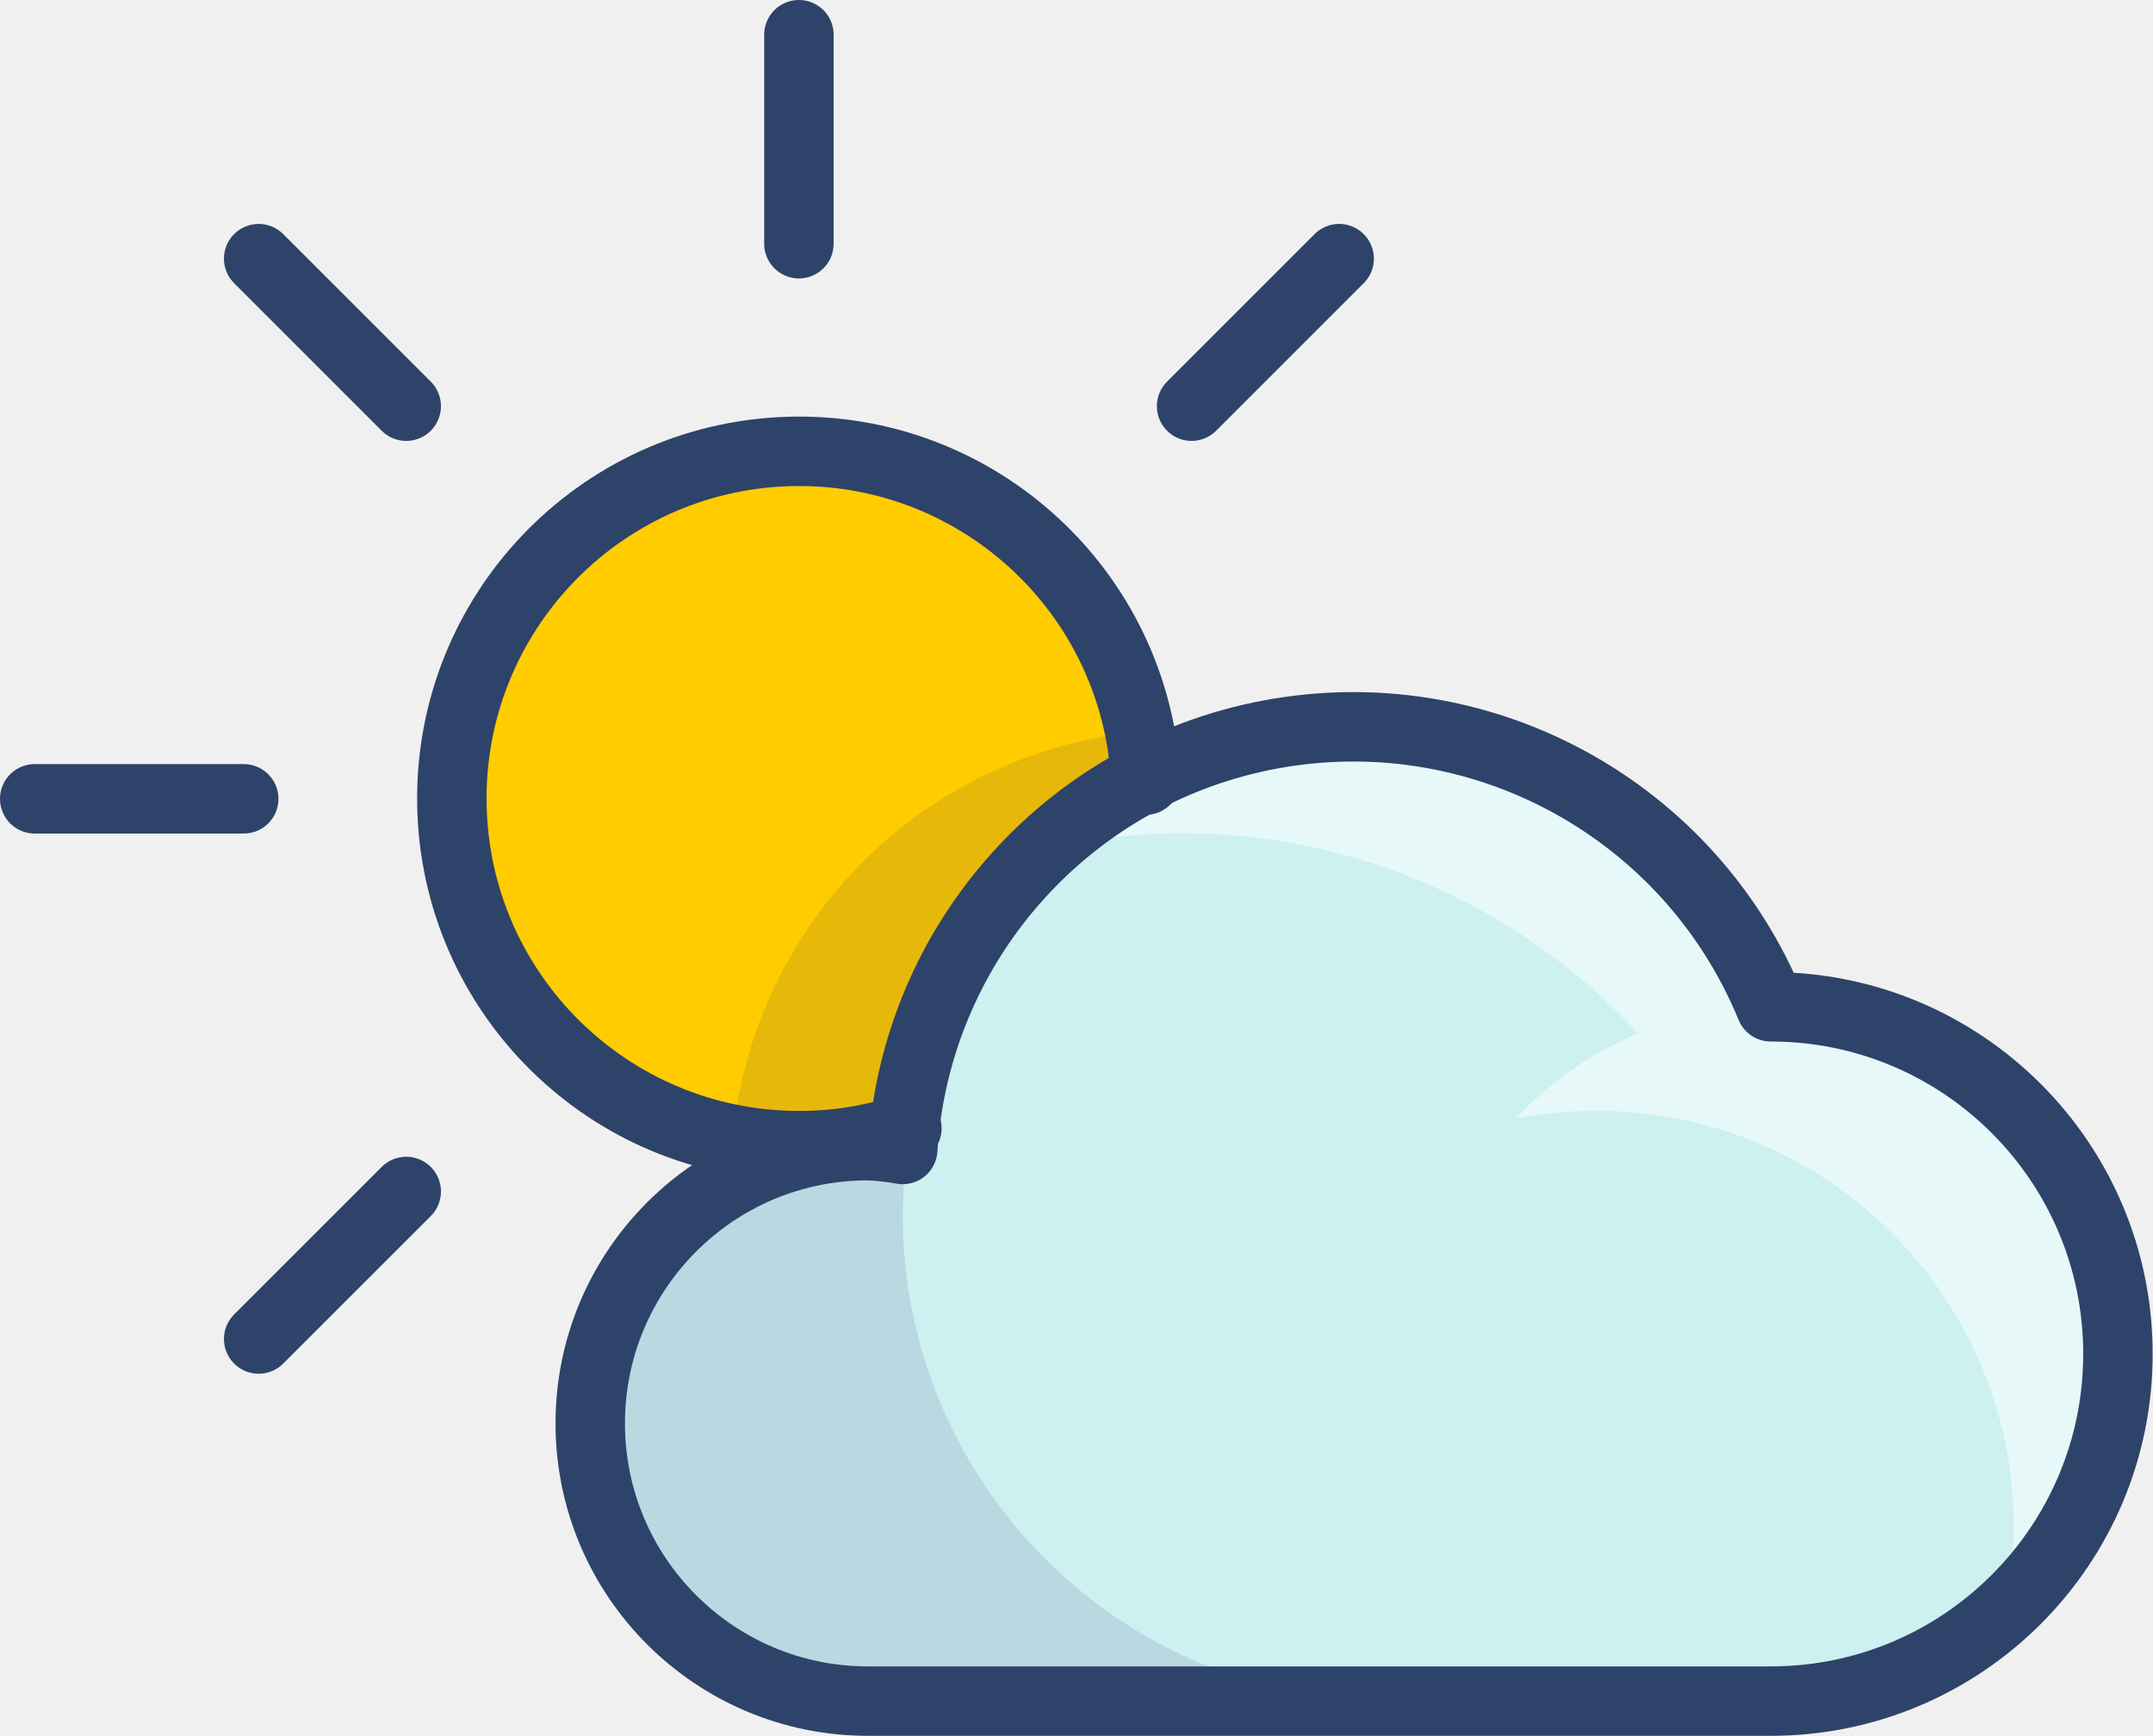
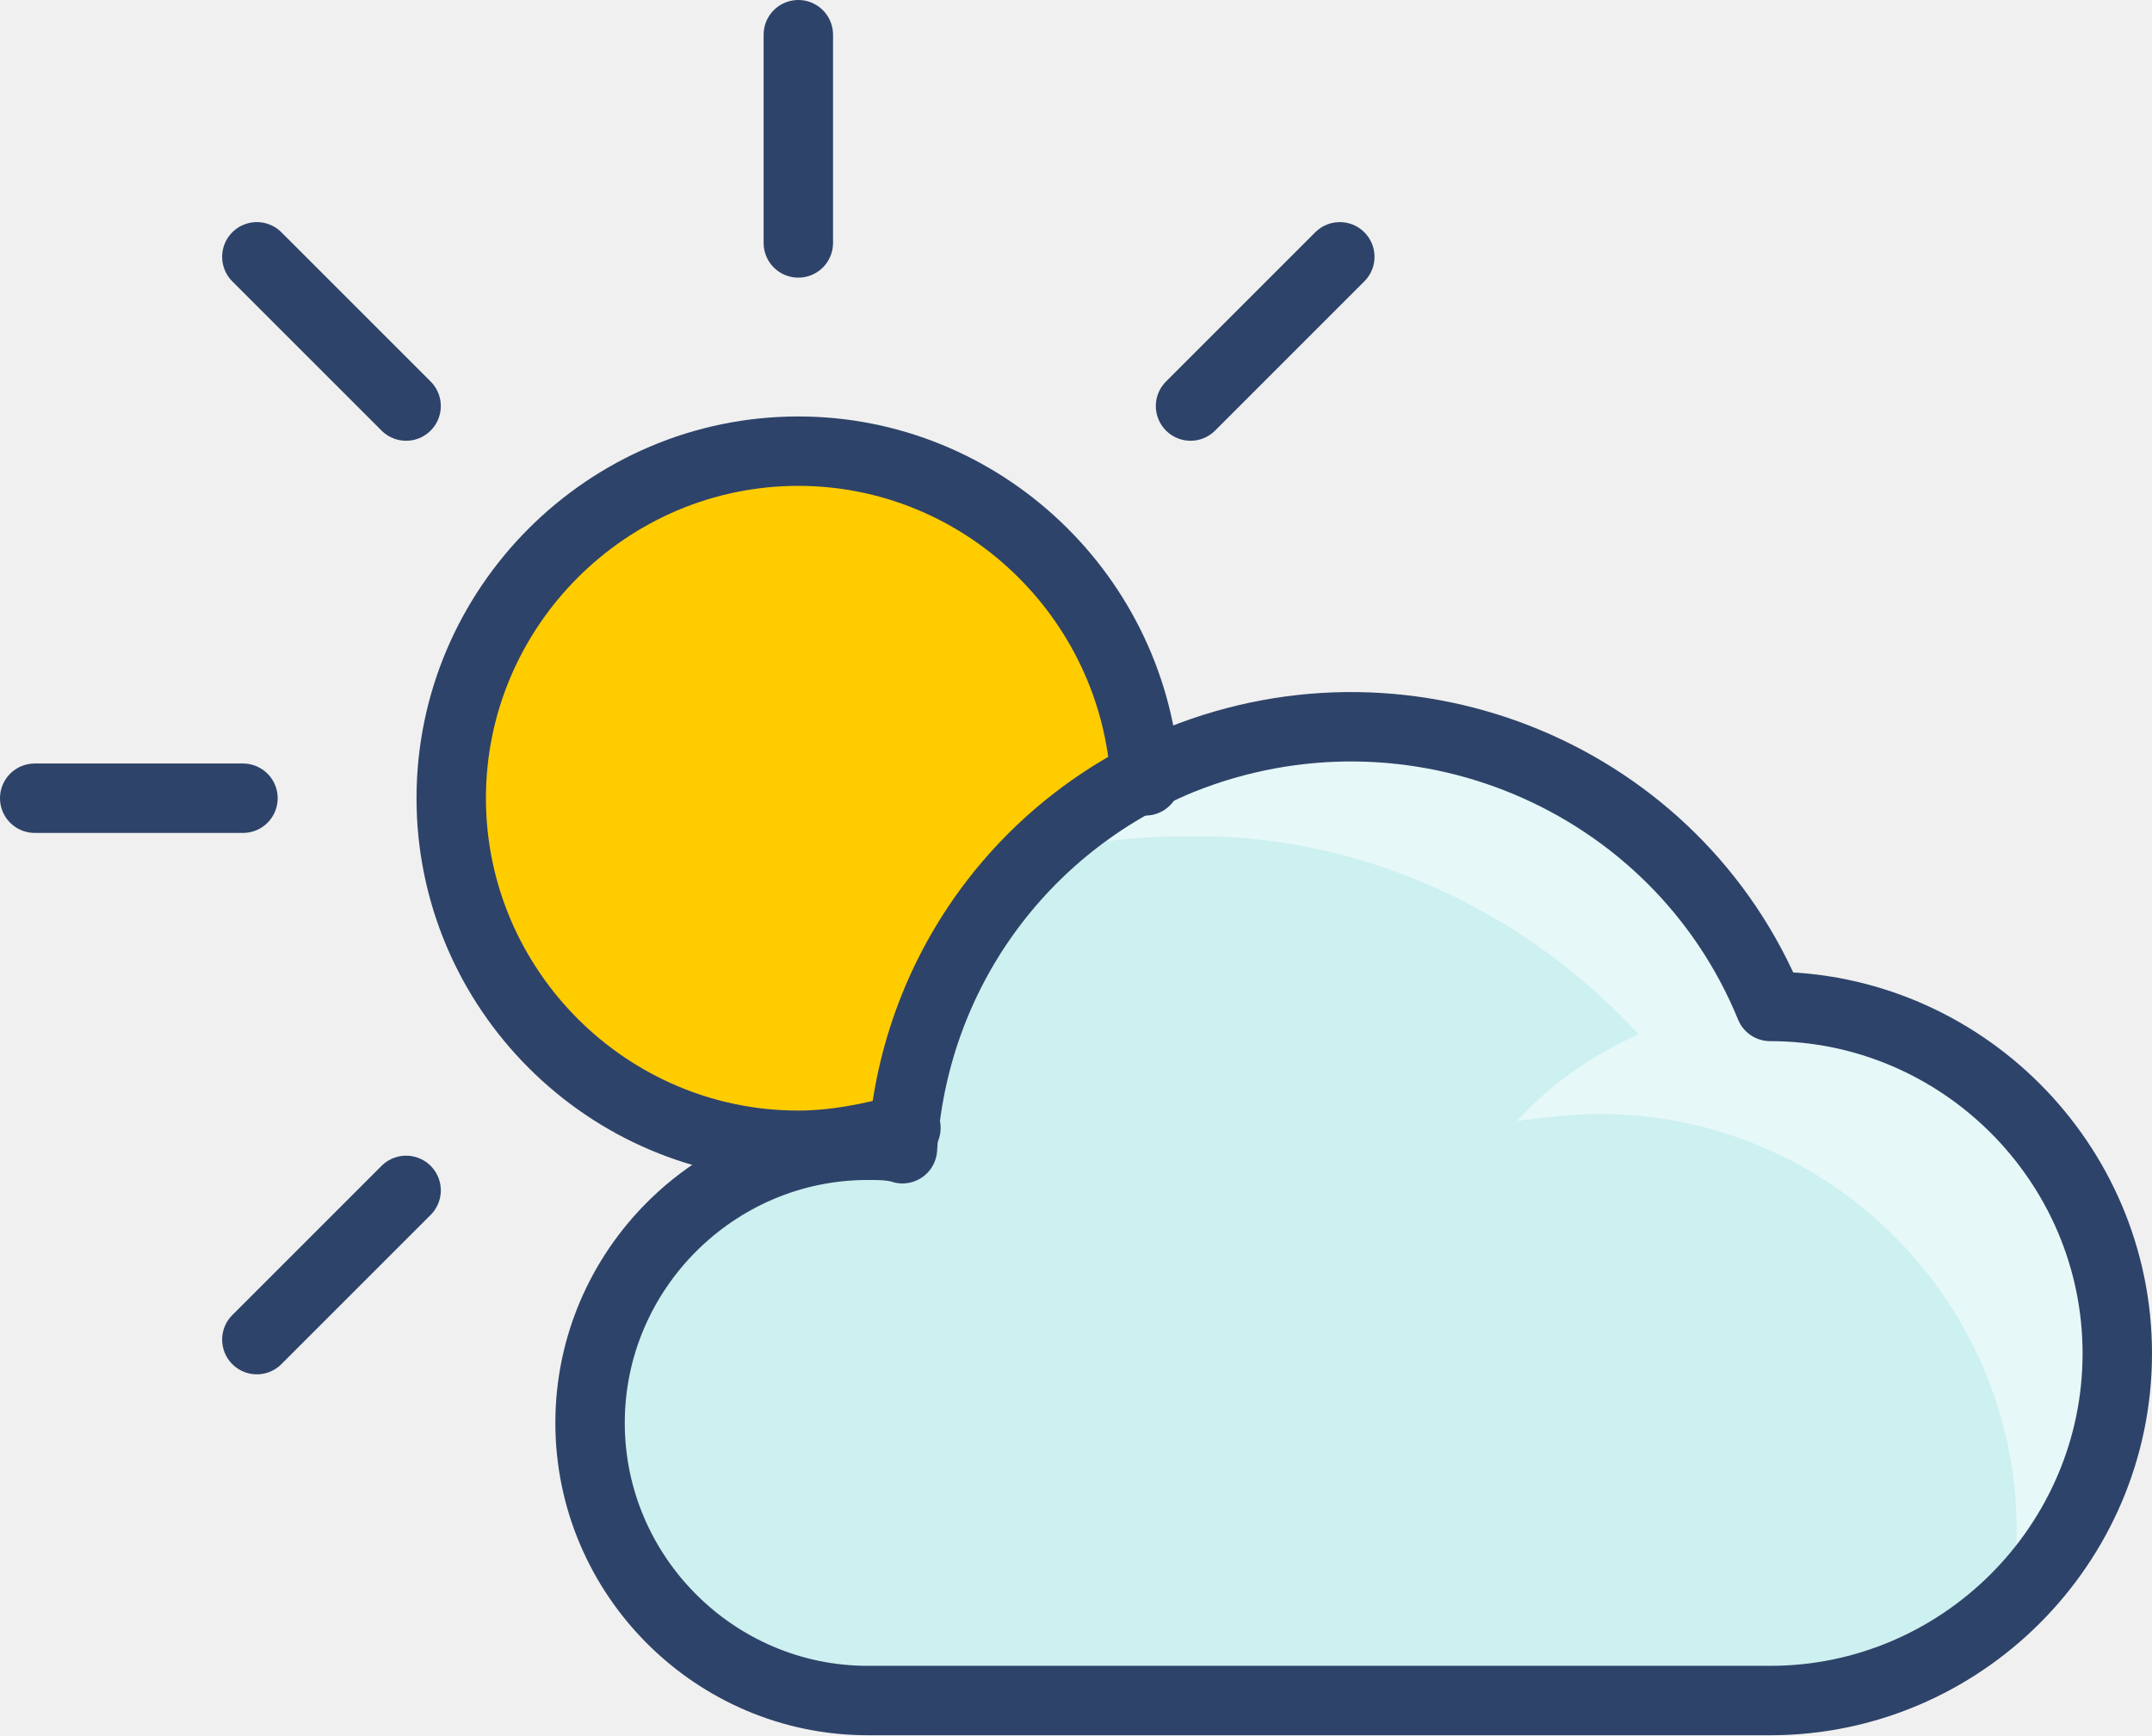
- <svg xmlns="http://www.w3.org/2000/svg" viewBox="0 0 62.01 49.99">
-   <defs>
-     <style>
-       .cls-1 {
-         fill: #cdf0f0;
-       }
- 
-       .cls-2 {
-         fill: #fc0;
-       }
- 
-       .cls-3 {
-         fill: #000064;
-         opacity: 0.1;
-       }
- 
-       .cls-4 {
-         fill: #fff;
-         opacity: 0.5;
-       }
- 
-       .cls-5 {
-         fill: none;
-         stroke: #2e4369;
-         stroke-linecap: round;
-         stroke-linejoin: round;
-         stroke-width: 2px;
-       }
-     </style>
-   </defs>
-   <g id="Layer_2" data-name="Layer 2">
-     <g id="Layer_1-2" data-name="Layer 1">
+ <svg xmlns="http://www.w3.org/2000/svg" version="1.1" id="Layer_1" x="0px" y="0px" viewBox="0 0 62 50" style="enable-background:new 0 0 62 50;" xml:space="preserve">
+   <style type="text/css">
+ 	.st0{fill:#CDF0F0;}
+ 	.st1{fill:#FFCC00;}
+ 	.st2{opacity:0.5;fill:#FFFFFF;enable-background:new    ;}
+ 	.st3{fill:none;stroke:#2E4369;stroke-width:2;stroke-linecap:round;stroke-linejoin:round;}
+ </style>
+   <g id="Layer_2_1_">
+     <g id="Layer_1-2">
      <g>
        <g>
-           <path class="cls-1" d="M51,29a13,13,0,0,0-25,4.11A7.47,7.47,0,0,0,25,33a8,8,0,1,0,0,16H51a10,10,0,0,0,0-20Z" />
-           <path class="cls-2" d="M33,22.48h0A10,10,0,1,0,23,33a9.7,9.7,0,0,0,3.11-.5h0A13,13,0,0,1,33,22.48Z" />
-           <path class="cls-3" d="M26.12,32.5h0a13,13,0,0,1,6.86-10h0a9.67,9.67,0,0,0-.18-1.42A13,13,0,0,0,21.1,32.81,10,10,0,0,0,23,33,9.7,9.7,0,0,0,26.12,32.5Z" />
-           <path class="cls-3" d="M26,35a14.28,14.28,0,0,1,.14-1.86l-.07-.07v0A7.47,7.47,0,0,0,25,33a8,8,0,1,0,0,16H40A14,14,0,0,1,26,35Z" />
-           <path class="cls-4" d="M47.17,29.76a10.36,10.36,0,0,0-3.52,2.46A12.16,12.16,0,0,1,46,32,12,12,0,0,1,58,44a12.16,12.16,0,0,1-.23,2.35A10,10,0,0,0,51.65,29h0c-.21,0-.42,0-.63,0a13,13,0,0,0-20.76-4.58A17.71,17.71,0,0,1,34,24,17.9,17.9,0,0,1,47.17,29.76Z" />
+           <path class="st0" d="M51,29c-2.7-6.6-10.3-9.8-17-7.1c-4.6,1.9-7.7,6.2-8,11.2c-0.3-0.1-0.7-0.1-1-0.1c-4.4,0-8,3.6-8,8      s3.6,8,8,8h26c5.5,0,10-4.5,10-10S56.5,29,51,29z" />
+           <path class="st1" d="M33,22.5L33,22.5c-0.3-5.5-5-9.8-10.5-9.5c-5.5,0.3-9.8,5-9.5,10.5c0.3,5.3,4.7,9.5,10,9.5      c1.1,0,2.1-0.2,3.1-0.5l0,0C26.6,28.2,29.2,24.5,33,22.5z" />
+           <path class="st2" d="M47.2,29.8c-1.3,0.6-2.5,1.4-3.5,2.5c0.8-0.1,1.6-0.2,2.4-0.2c6.6,0,12,5.4,12,12c0,0.8-0.1,1.6-0.2,2.3      c4.1-3.7,4.3-10.1,0.6-14.1c-1.7-1.9-4.2-3.1-6.7-3.2l0,0c-0.2,0-0.4,0-0.6,0c-2.8-6.6-10.4-9.7-17-7c-1.4,0.6-2.6,1.4-3.7,2.4      c1.2-0.3,2.5-0.4,3.7-0.4C39,24,43.8,26.1,47.2,29.8z" />
        </g>
        <g>
-           <path class="cls-5" d="M26.12,32.5A9.7,9.7,0,0,1,23,33,10,10,0,1,1,33,22.47" />
-           <line class="cls-5" x1="23.01" y1="1" x2="23.01" y2="7.02" />
-           <line class="cls-5" x1="7.02" y1="23.01" x2="1" y2="23.01" />
-           <line class="cls-5" x1="7.45" y1="7.45" x2="11.7" y2="11.7" />
-           <line class="cls-5" x1="38.57" y1="7.45" x2="34.32" y2="11.7" />
-           <line class="cls-5" x1="11.7" y1="34.32" x2="7.45" y2="38.57" />
-           <path class="cls-5" d="M51,29a13,13,0,0,0-25,4.11A7.47,7.47,0,0,0,25,33a8,8,0,1,0,0,16H51a10,10,0,0,0,0-20Z" />
+           <path class="st3" d="M26.1,32.5c-1,0.3-2.1,0.5-3.1,0.5c-5.5,0-10-4.5-10-10c0-5.5,4.5-10,10-10c5.3,0,9.7,4.2,10,9.5" />
+           <line class="st3" x1="23" y1="1" x2="23" y2="7" />
+           <line class="st3" x1="7" y1="23" x2="1" y2="23" />
+           <line class="st3" x1="7.4" y1="7.4" x2="11.7" y2="11.7" />
+           <line class="st3" x1="38.6" y1="7.4" x2="34.3" y2="11.7" />
+           <line class="st3" x1="11.7" y1="34.3" x2="7.4" y2="38.6" />
+           <path class="st3" d="M51,29c-2.7-6.6-10.3-9.8-17-7.1c-4.6,1.9-7.7,6.2-8,11.2c-0.3-0.1-0.7-0.1-1-0.1c-4.4,0-8,3.6-8,8      s3.6,8,8,8h26c5.5,0,10-4.5,10-10S56.5,29,51,29z" />
        </g>
      </g>
    </g>
  </g>
</svg>
